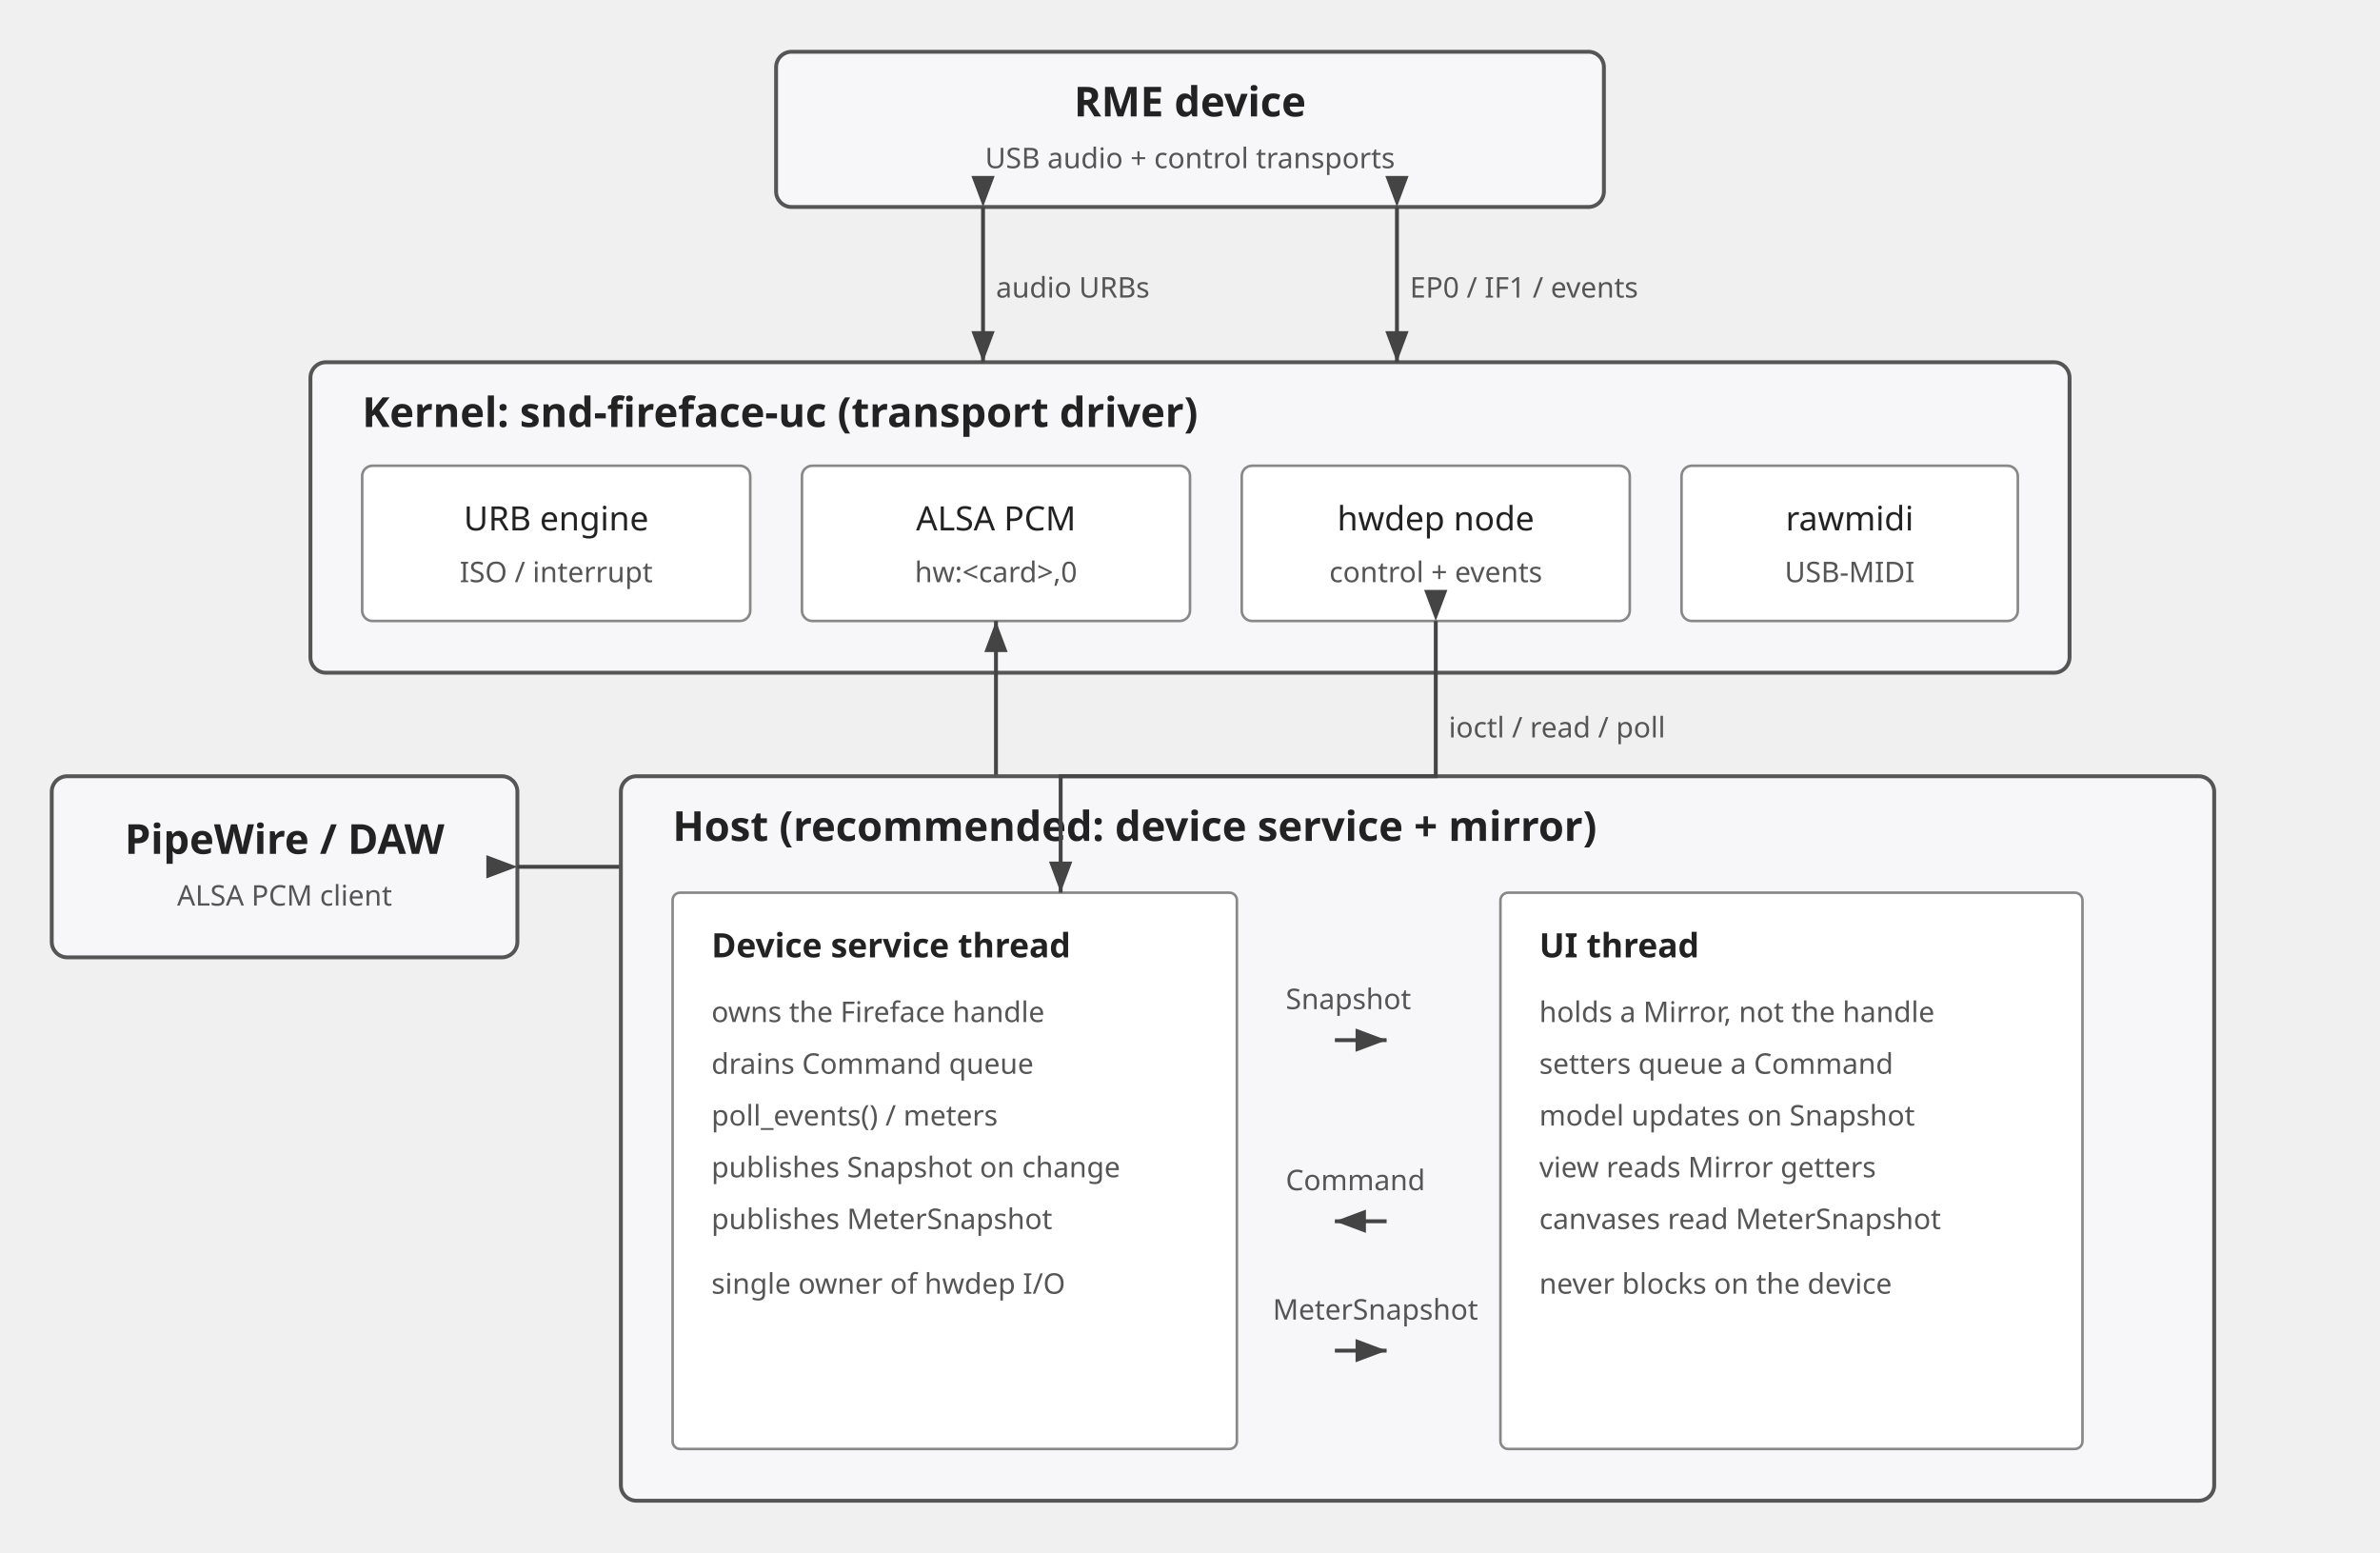
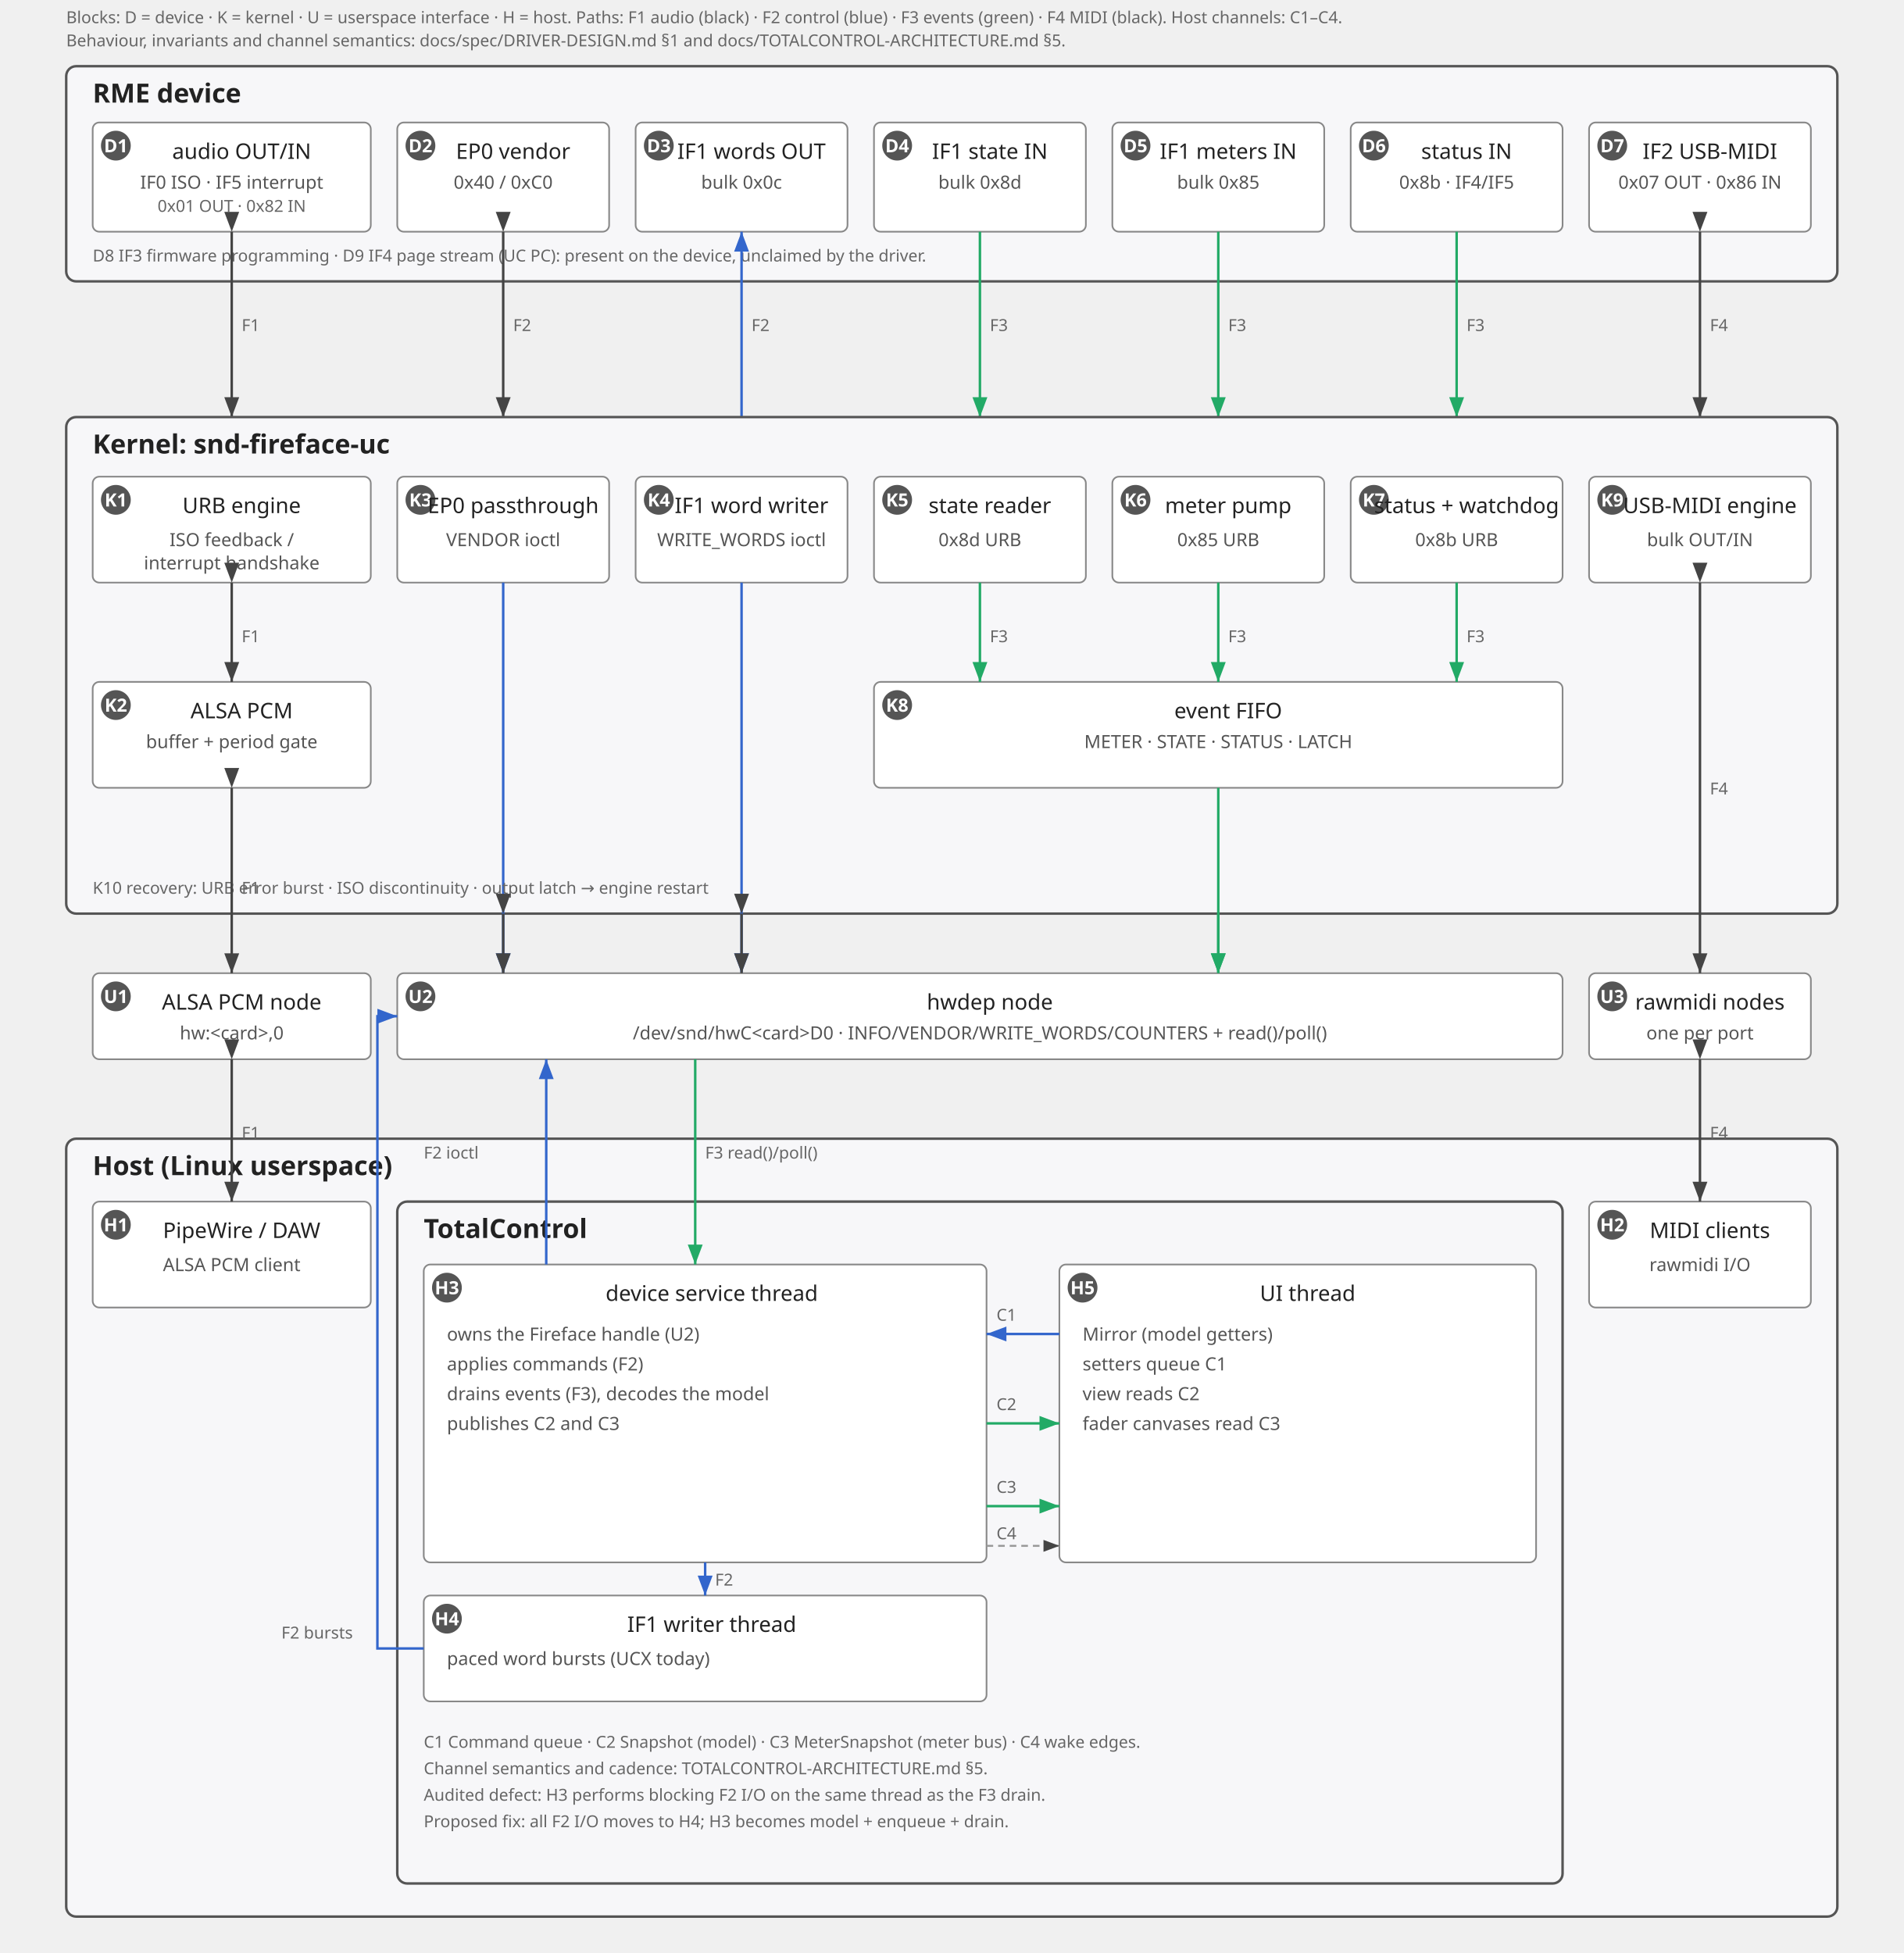
- <svg xmlns="http://www.w3.org/2000/svg" width="920" height="600" viewBox="0 0 920 600" font-family="sans-serif" version="1.1" id="svg35">
-   <defs id="defs1">
+ <svg xmlns="http://www.w3.org/2000/svg" width="1150" height="1180" viewBox="0 0 1150 1180" font-family="sans-serif">
+   <defs>
    <marker id="arrow" markerWidth="10" markerHeight="10" refX="8" refY="3" orient="auto" markerUnits="strokeWidth">
-       <path d="M0,0 L8,3 L0,6 Z" fill="#444" id="path1" />
+       <path d="M0,0 L8,3 L0,6 Z" fill="#444" />
+     </marker>
+     <marker id="arrowg" markerWidth="10" markerHeight="10" refX="8" refY="3" orient="auto" markerUnits="strokeWidth">
+       <path d="M0,0 L8,3 L0,6 Z" fill="#2a6" />
+     </marker>
+     <marker id="arrowb" markerWidth="10" markerHeight="10" refX="8" refY="3" orient="auto" markerUnits="strokeWidth">
+       <path d="M0,0 L8,3 L0,6 Z" fill="#36c" />
    </marker>
  </defs>
-   <style id="style1">
-     .box { fill:#f7f7f9; stroke:#555; stroke-width:1.5; rx:6; }
+   <style>
+     .box { fill:#f7f7f9; stroke:#555; stroke-width:1.5; }
    .sub { fill:#ffffff; stroke:#888; stroke-width:1; }
    .title { font-size:16px; font-weight:bold; fill:#222; }
    .label { font-size:13px; fill:#222; }
    .small { font-size:11px; fill:#555; }
+     .tiny { font-size:10px; fill:#666; }
+     .id { font-size:11px; font-weight:bold; fill:#fff; }
    .edge { stroke:#444; stroke-width:1.5; fill:none; marker-end:url(#arrow); }
    .edge2 { stroke:#444; stroke-width:1.5; fill:none; marker-end:url(#arrow); marker-start:url(#arrow); }
+     .ev { stroke:#2a6; stroke-width:1.5; fill:none; marker-end:url(#arrowg); }
+     .ctl { stroke:#36c; stroke-width:1.5; fill:none; marker-end:url(#arrowb); }
+     .wake { stroke:#999; stroke-width:1.2; fill:none; stroke-dasharray:4 3; marker-end:url(#arrow); }
  </style>
-   <rect class="box" x="300" y="20" width="320" height="60" rx="6" id="rect1" />
-   <text class="title" x="460" y="45" text-anchor="middle" id="text1">RME device</text>
-   <text class="small" x="460" y="65" text-anchor="middle" id="text2">USB audio + control transports</text>
-   <rect class="box" x="120" y="140" width="680" height="120" rx="6" id="rect2" />
-   <text class="title" x="140" y="165" id="text3">Kernel: snd-fireface-uc (transport driver)</text>
-   <rect class="sub" x="140" y="180" width="150" height="60" rx="4" id="rect3" />
-   <text class="label" x="215" y="205" text-anchor="middle" id="text4">URB engine</text>
-   <text class="small" x="215" y="225" text-anchor="middle" id="text5">ISO / interrupt</text>
-   <rect class="sub" x="310" y="180" width="150" height="60" rx="4" id="rect5" />
-   <text class="label" x="385" y="205" text-anchor="middle" id="text6">ALSA PCM</text>
-   <text class="small" x="385" y="225" text-anchor="middle" id="text7">hw:&lt;card&gt;,0</text>
-   <rect class="sub" x="480" y="180" width="150" height="60" rx="4" id="rect7" />
-   <text class="label" x="555" y="205" text-anchor="middle" id="text8">hwdep node</text>
-   <text class="small" x="555" y="225" text-anchor="middle" id="text9">control + events</text>
-   <rect class="sub" x="650" y="180" width="130" height="60" rx="4" id="rect9" />
-   <text class="label" x="715" y="205" text-anchor="middle" id="text10">rawmidi</text>
-   <text class="small" x="715" y="225" text-anchor="middle" id="text11">USB-MIDI</text>
-   <path class="edge2" d="M380,80 L380,140" id="path11" />
-   <text class="small" x="385" y="115" id="text12">audio URBs</text>
-   <path class="edge2" d="M540,80 L540,140" id="path12" />
-   <text class="small" x="545" y="115" id="text13">EP0 / IF1 / events</text>
-   <rect class="box" x="20" y="300" width="180" height="70" rx="6" id="rect13" />
-   <text class="title" x="110" y="330" text-anchor="middle" id="text14">PipeWire / DAW</text>
-   <text class="small" x="110" y="350" text-anchor="middle" id="text15">ALSA PCM client</text>
-   <path class="edge2" d="M200,335 L385,335 L385,240" id="path15" />
-   <text class="small" x="250" y="325" id="text16">PCM buffer</text>
-   <rect class="box" x="240" y="300" width="615.913" height="280" rx="5.599" id="rect16" />
-   <text class="title" x="260" y="325" id="text17">Host (recommended: device service + mirror)</text>
-   <rect class="sub" x="260" y="345" width="218.124" height="215" rx="2.908" id="rect17" />
-   <text class="label" x="275" y="370" font-weight="bold" id="text18">Device service thread</text>
-   <text class="small" x="275" y="395" id="text19">owns the Fireface handle</text>
-   <text class="small" x="275" y="415" id="text20">drains Command queue</text>
-   <text class="small" x="275" y="435" id="text21">poll_events() / meters</text>
-   <text class="small" x="275" y="455" id="text22">publishes Snapshot on change</text>
-   <text class="small" x="275" y="475" id="text23">publishes MeterSnapshot</text>
-   <text class="small" x="275" y="500" id="text24">single owner of hwdep I/O</text>
-   <rect class="sub" x="580" y="345" width="224.995" height="215" rx="3" id="rect24" />
-   <text class="label" x="595" y="370" font-weight="bold" id="text25">UI thread</text>
-   <text class="small" x="595" y="395" id="text26">holds a Mirror, not the handle</text>
-   <text class="small" x="595" y="415" id="text27">setters queue a Command</text>
-   <text class="small" x="595" y="435" id="text28">model updates on Snapshot</text>
-   <text class="small" x="595" y="455" id="text29">view reads Mirror getters</text>
-   <text class="small" x="595" y="475" id="text30">canvases read MeterSnapshot</text>
-   <text class="small" x="595" y="500" id="text31">never blocks on the device</text>
-   <path class="edge2" d="M555,240 L555,300 L410,300 L410,345" id="path31" />
-   <text class="small" x="560" y="285" id="text32">ioctl / read / poll</text>
-   <path class="edge" d="m 516,402 h 20" id="path32" />
-   <text class="small" x="497" y="390" id="text33">Snapshot</text>
-   <path class="edge" d="M 536,472 H 516" id="path33" />
-   <text class="small" x="497" y="460" id="text34">Command</text>
-   <path class="edge" d="m 516,522 h 20" id="path34" />
-   <text class="small" x="492" y="510" id="text35">MeterSnapshot</text>
+   <text class="tiny" x="40" y="14">Blocks: D = device · K = kernel · U = userspace interface · H = host.   Paths: F1 audio (black) · F2 control (blue) · F3 events (green) · F4 MIDI (black).   Host channels: C1–C4.</text>
+   <text class="tiny" x="40" y="28">Behaviour, invariants and channel semantics: docs/spec/DRIVER-DESIGN.md §1 and docs/TOTALCONTROL-ARCHITECTURE.md §5.</text>
+   <rect class="box" x="40" y="40" width="1070" height="130" rx="6" />
+   <text class="title" x="56" y="62">RME device</text>
+   <rect class="sub" x="56" y="74" width="168" height="66" rx="4" />
+   <circle cx="70" cy="88" r="9" fill="#555" />
+   <text class="id" x="70" y="92" text-anchor="middle">D1</text>
+   <text class="label" x="146" y="96" text-anchor="middle">audio OUT/IN</text>
+   <text class="small" x="140" y="114" text-anchor="middle">IF0 ISO · IF5 interrupt</text>
+   <text class="tiny" x="140" y="128" text-anchor="middle">0x01 OUT · 0x82 IN</text>
+   <rect class="sub" x="240" y="74" width="128" height="66" rx="4" />
+   <circle cx="254" cy="88" r="9" fill="#555" />
+   <text class="id" x="254" y="92" text-anchor="middle">D2</text>
+   <text class="label" x="310" y="96" text-anchor="middle">EP0 vendor</text>
+   <text class="small" x="304" y="114" text-anchor="middle">0x40 / 0xC0</text>
+   <rect class="sub" x="384" y="74" width="128" height="66" rx="4" />
+   <circle cx="398" cy="88" r="9" fill="#555" />
+   <text class="id" x="398" y="92" text-anchor="middle">D3</text>
+   <text class="label" x="454" y="96" text-anchor="middle">IF1 words OUT</text>
+   <text class="small" x="448" y="114" text-anchor="middle">bulk 0x0c</text>
+   <rect class="sub" x="528" y="74" width="128" height="66" rx="4" />
+   <circle cx="542" cy="88" r="9" fill="#555" />
+   <text class="id" x="542" y="92" text-anchor="middle">D4</text>
+   <text class="label" x="598" y="96" text-anchor="middle">IF1 state IN</text>
+   <text class="small" x="592" y="114" text-anchor="middle">bulk 0x8d</text>
+   <rect class="sub" x="672" y="74" width="128" height="66" rx="4" />
+   <circle cx="686" cy="88" r="9" fill="#555" />
+   <text class="id" x="686" y="92" text-anchor="middle">D5</text>
+   <text class="label" x="742" y="96" text-anchor="middle">IF1 meters IN</text>
+   <text class="small" x="736" y="114" text-anchor="middle">bulk 0x85</text>
+   <rect class="sub" x="816" y="74" width="128" height="66" rx="4" />
+   <circle cx="830" cy="88" r="9" fill="#555" />
+   <text class="id" x="830" y="92" text-anchor="middle">D6</text>
+   <text class="label" x="886" y="96" text-anchor="middle">status IN</text>
+   <text class="small" x="880" y="114" text-anchor="middle">0x8b · IF4/IF5</text>
+   <rect class="sub" x="960" y="74" width="134" height="66" rx="4" />
+   <circle cx="974" cy="88" r="9" fill="#555" />
+   <text class="id" x="974" y="92" text-anchor="middle">D7</text>
+   <text class="label" x="1033" y="96" text-anchor="middle">IF2 USB-MIDI</text>
+   <text class="small" x="1027" y="114" text-anchor="middle">0x07 OUT · 0x86 IN</text>
+   <text class="tiny" x="56" y="158">D8 IF3 firmware programming · D9 IF4 page stream (UC PC): present on the device, unclaimed by the driver.</text>
+   <path class="edge2" d="M140,140 L140,252" />
+   <text class="tiny" x="146" y="200">F1</text>
+   <path class="edge2" d="M304,140 L304,252" />
+   <text class="tiny" x="310" y="200">F2</text>
+   <path class="ctl" d="M448,252 L448,140" />
+   <text class="tiny" x="454" y="200">F2</text>
+   <path class="ev" d="M592,140 L592,252" />
+   <text class="tiny" x="598" y="200">F3</text>
+   <path class="ev" d="M736,140 L736,252" />
+   <text class="tiny" x="742" y="200">F3</text>
+   <path class="ev" d="M880,140 L880,252" />
+   <text class="tiny" x="886" y="200">F3</text>
+   <path class="edge2" d="M1027,140 L1027,252" />
+   <text class="tiny" x="1033" y="200">F4</text>
+   <rect class="box" x="40" y="252" width="1070" height="300" rx="6" />
+   <text class="title" x="56" y="274">Kernel: snd-fireface-uc</text>
+   <rect class="sub" x="56" y="288" width="168" height="64" rx="4" />
+   <circle cx="70" cy="302" r="9" fill="#555" />
+   <text class="id" x="70" y="306" text-anchor="middle">K1</text>
+   <text class="label" x="146" y="310" text-anchor="middle">URB engine</text>
+   <text class="small" x="140" y="330" text-anchor="middle">ISO feedback /</text>
+   <text class="small" x="140" y="344" text-anchor="middle">interrupt handshake</text>
+   <rect class="sub" x="240" y="288" width="128" height="64" rx="4" />
+   <circle cx="254" cy="302" r="9" fill="#555" />
+   <text class="id" x="254" y="306" text-anchor="middle">K3</text>
+   <text class="label" x="310" y="310" text-anchor="middle">EP0 passthrough</text>
+   <text class="small" x="304" y="330" text-anchor="middle">VENDOR ioctl</text>
+   <rect class="sub" x="384" y="288" width="128" height="64" rx="4" />
+   <circle cx="398" cy="302" r="9" fill="#555" />
+   <text class="id" x="398" y="306" text-anchor="middle">K4</text>
+   <text class="label" x="454" y="310" text-anchor="middle">IF1 word writer</text>
+   <text class="small" x="448" y="330" text-anchor="middle">WRITE_WORDS ioctl</text>
+   <rect class="sub" x="528" y="288" width="128" height="64" rx="4" />
+   <circle cx="542" cy="302" r="9" fill="#555" />
+   <text class="id" x="542" y="306" text-anchor="middle">K5</text>
+   <text class="label" x="598" y="310" text-anchor="middle">state reader</text>
+   <text class="small" x="592" y="330" text-anchor="middle">0x8d URB</text>
+   <rect class="sub" x="672" y="288" width="128" height="64" rx="4" />
+   <circle cx="686" cy="302" r="9" fill="#555" />
+   <text class="id" x="686" y="306" text-anchor="middle">K6</text>
+   <text class="label" x="742" y="310" text-anchor="middle">meter pump</text>
+   <text class="small" x="736" y="330" text-anchor="middle">0x85 URB</text>
+   <rect class="sub" x="816" y="288" width="128" height="64" rx="4" />
+   <circle cx="830" cy="302" r="9" fill="#555" />
+   <text class="id" x="830" y="306" text-anchor="middle">K7</text>
+   <text class="label" x="886" y="310" text-anchor="middle">status + watchdog</text>
+   <text class="small" x="880" y="330" text-anchor="middle">0x8b URB</text>
+   <rect class="sub" x="960" y="288" width="134" height="64" rx="4" />
+   <circle cx="974" cy="302" r="9" fill="#555" />
+   <text class="id" x="974" y="306" text-anchor="middle">K9</text>
+   <text class="label" x="1033" y="310" text-anchor="middle">USB-MIDI engine</text>
+   <text class="small" x="1027" y="330" text-anchor="middle">bulk OUT/IN</text>
+   <rect class="sub" x="56" y="412" width="168" height="64" rx="4" />
+   <circle cx="70" cy="426" r="9" fill="#555" />
+   <text class="id" x="70" y="430" text-anchor="middle">K2</text>
+   <text class="label" x="146" y="434" text-anchor="middle">ALSA PCM</text>
+   <text class="small" x="140" y="452" text-anchor="middle">buffer + period gate</text>
+   <path class="edge2" d="M140,352 L140,412" />
+   <text class="tiny" x="146" y="388">F1</text>
+   <rect class="sub" x="528" y="412" width="416" height="64" rx="4" />
+   <circle cx="542" cy="426" r="9" fill="#555" />
+   <text class="id" x="542" y="430" text-anchor="middle">K8</text>
+   <text class="label" x="742" y="434" text-anchor="middle">event FIFO</text>
+   <text class="small" x="736" y="452" text-anchor="middle">METER · STATE · STATUS · LATCH</text>
+   <path class="ev" d="M592,352 L592,412" />
+   <text class="tiny" x="598" y="388">F3</text>
+   <path class="ev" d="M736,352 L736,412" />
+   <text class="tiny" x="742" y="388">F3</text>
+   <path class="ev" d="M880,352 L880,412" />
+   <text class="tiny" x="886" y="388">F3</text>
+   <path class="ctl" d="M304,352 L304,588" />
+   <path class="ctl" d="M448,352 L448,588" />
+   <path class="ev" d="M736,476 L736,588" />
+   <text class="tiny" x="56" y="540">K10 recovery: URB error burst · ISO discontinuity · output latch → engine restart</text>
+   <rect class="sub" x="56" y="588" width="168" height="52" rx="4" />
+   <circle cx="70" cy="602" r="9" fill="#555" />
+   <text class="id" x="70" y="606" text-anchor="middle">U1</text>
+   <text class="label" x="146" y="610" text-anchor="middle">ALSA PCM node</text>
+   <text class="small" x="140" y="628" text-anchor="middle">hw:&lt;card&gt;,0</text>
+   <path class="edge2" d="M140,476 L140,588" />
+   <text class="tiny" x="146" y="540">F1</text>
+   <rect class="sub" x="240" y="588" width="704" height="52" rx="4" />
+   <circle cx="254" cy="602" r="9" fill="#555" />
+   <text class="id" x="254" y="606" text-anchor="middle">U2</text>
+   <text class="label" x="598" y="610" text-anchor="middle">hwdep node</text>
+   <text class="small" x="592" y="628" text-anchor="middle">/dev/snd/hwC&lt;card&gt;D0 · INFO/VENDOR/WRITE_WORDS/COUNTERS + read()/poll()</text>
+   <path class="edge2" d="M304,552 L304,588" />
+   <path class="edge2" d="M448,552 L448,588" />
+   <path class="ev" d="M736,552 L736,588" />
+   <rect class="sub" x="960" y="588" width="134" height="52" rx="4" />
+   <circle cx="974" cy="602" r="9" fill="#555" />
+   <text class="id" x="974" y="606" text-anchor="middle">U3</text>
+   <text class="label" x="1033" y="610" text-anchor="middle">rawmidi nodes</text>
+   <text class="small" x="1027" y="628" text-anchor="middle">one per port</text>
+   <path class="edge2" d="M1027,352 L1027,588" />
+   <text class="tiny" x="1033" y="480">F4</text>
+   <rect class="box" x="40" y="688" width="1070" height="470" rx="6" />
+   <text class="title" x="56" y="710">Host (Linux userspace)</text>
+   <rect class="sub" x="56" y="726" width="168" height="64" rx="4" />
+   <circle cx="70" cy="740" r="9" fill="#555" />
+   <text class="id" x="70" y="744" text-anchor="middle">H1</text>
+   <text class="label" x="146" y="748" text-anchor="middle">PipeWire / DAW</text>
+   <text class="small" x="140" y="768" text-anchor="middle">ALSA PCM client</text>
+   <path class="edge2" d="M140,640 L140,726" />
+   <text class="tiny" x="146" y="688">F1</text>
+   <rect class="sub" x="960" y="726" width="134" height="64" rx="4" />
+   <circle cx="974" cy="740" r="9" fill="#555" />
+   <text class="id" x="974" y="744" text-anchor="middle">H2</text>
+   <text class="label" x="1033" y="748" text-anchor="middle">MIDI clients</text>
+   <text class="small" x="1027" y="768" text-anchor="middle">rawmidi I/O</text>
+   <path class="edge2" d="M1027,640 L1027,726" />
+   <text class="tiny" x="1033" y="688">F4</text>
+   <rect class="box" x="240" y="726" width="704" height="412" rx="6" />
+   <text class="title" x="256" y="748">TotalControl</text>
+   <rect class="sub" x="256" y="764" width="340" height="180" rx="4" />
+   <circle cx="270" cy="778" r="9" fill="#555" />
+   <text class="id" x="270" y="782" text-anchor="middle">H3</text>
+   <text class="label" x="430" y="786" text-anchor="middle">device service thread</text>
+   <text class="small" x="270" y="810">owns the Fireface handle (U2)</text>
+   <text class="small" x="270" y="828">applies commands (F2)</text>
+   <text class="small" x="270" y="846">drains events (F3), decodes the model</text>
+   <text class="small" x="270" y="864">publishes C2 and C3</text>
+   <rect class="sub" x="256" y="964" width="340" height="64" rx="4" />
+   <circle cx="270" cy="978" r="9" fill="#555" />
+   <text class="id" x="270" y="982" text-anchor="middle">H4</text>
+   <text class="label" x="430" y="986" text-anchor="middle">IF1 writer thread</text>
+   <text class="small" x="270" y="1006">paced word bursts (UCX today)</text>
+   <path class="ctl" d="M426,944 L426,964" />
+   <text class="tiny" x="432" y="958">F2</text>
+   <rect class="sub" x="640" y="764" width="288" height="180" rx="4" />
+   <circle cx="654" cy="778" r="9" fill="#555" />
+   <text class="id" x="654" y="782" text-anchor="middle">H5</text>
+   <text class="label" x="790" y="786" text-anchor="middle">UI thread</text>
+   <text class="small" x="654" y="810">Mirror (model getters)</text>
+   <text class="small" x="654" y="828">setters queue C1</text>
+   <text class="small" x="654" y="846">view reads C2</text>
+   <text class="small" x="654" y="864">fader canvases read C3</text>
+   <path class="ev" d="M420,640 L420,764" />
+   <text class="tiny" x="426" y="700">F3 read()/poll()</text>
+   <path class="ctl" d="M330,764 L330,640" />
+   <text class="tiny" x="256" y="700">F2 ioctl</text>
+   <path class="ctl" d="M256,996 L228,996 L228,614 L240,614" />
+   <text class="tiny" x="170" y="990">F2 bursts</text>
+   <path class="ctl" d="M640,806 L596,806" />
+   <text class="tiny" x="602" y="798">C1</text>
+   <path class="ev" d="M596,860 L640,860" />
+   <text class="tiny" x="602" y="852">C2</text>
+   <path class="ev" d="M596,910 L640,910" />
+   <text class="tiny" x="602" y="902">C3</text>
+   <path class="wake" d="M596,934 L640,934" />
+   <text class="tiny" x="602" y="930">C4</text>
+   <text class="tiny" x="256" y="1056">C1 Command queue · C2 Snapshot (model) · C3 MeterSnapshot (meter bus) · C4 wake edges.</text>
+   <text class="tiny" x="256" y="1072">Channel semantics and cadence: TOTALCONTROL-ARCHITECTURE.md §5.</text>
+   <text class="tiny" x="256" y="1088">Audited defect: H3 performs blocking F2 I/O on the same thread as the F3 drain.</text>
+   <text class="tiny" x="256" y="1104">Proposed fix: all F2 I/O moves to H4; H3 becomes model + enqueue + drain.</text>
</svg>
